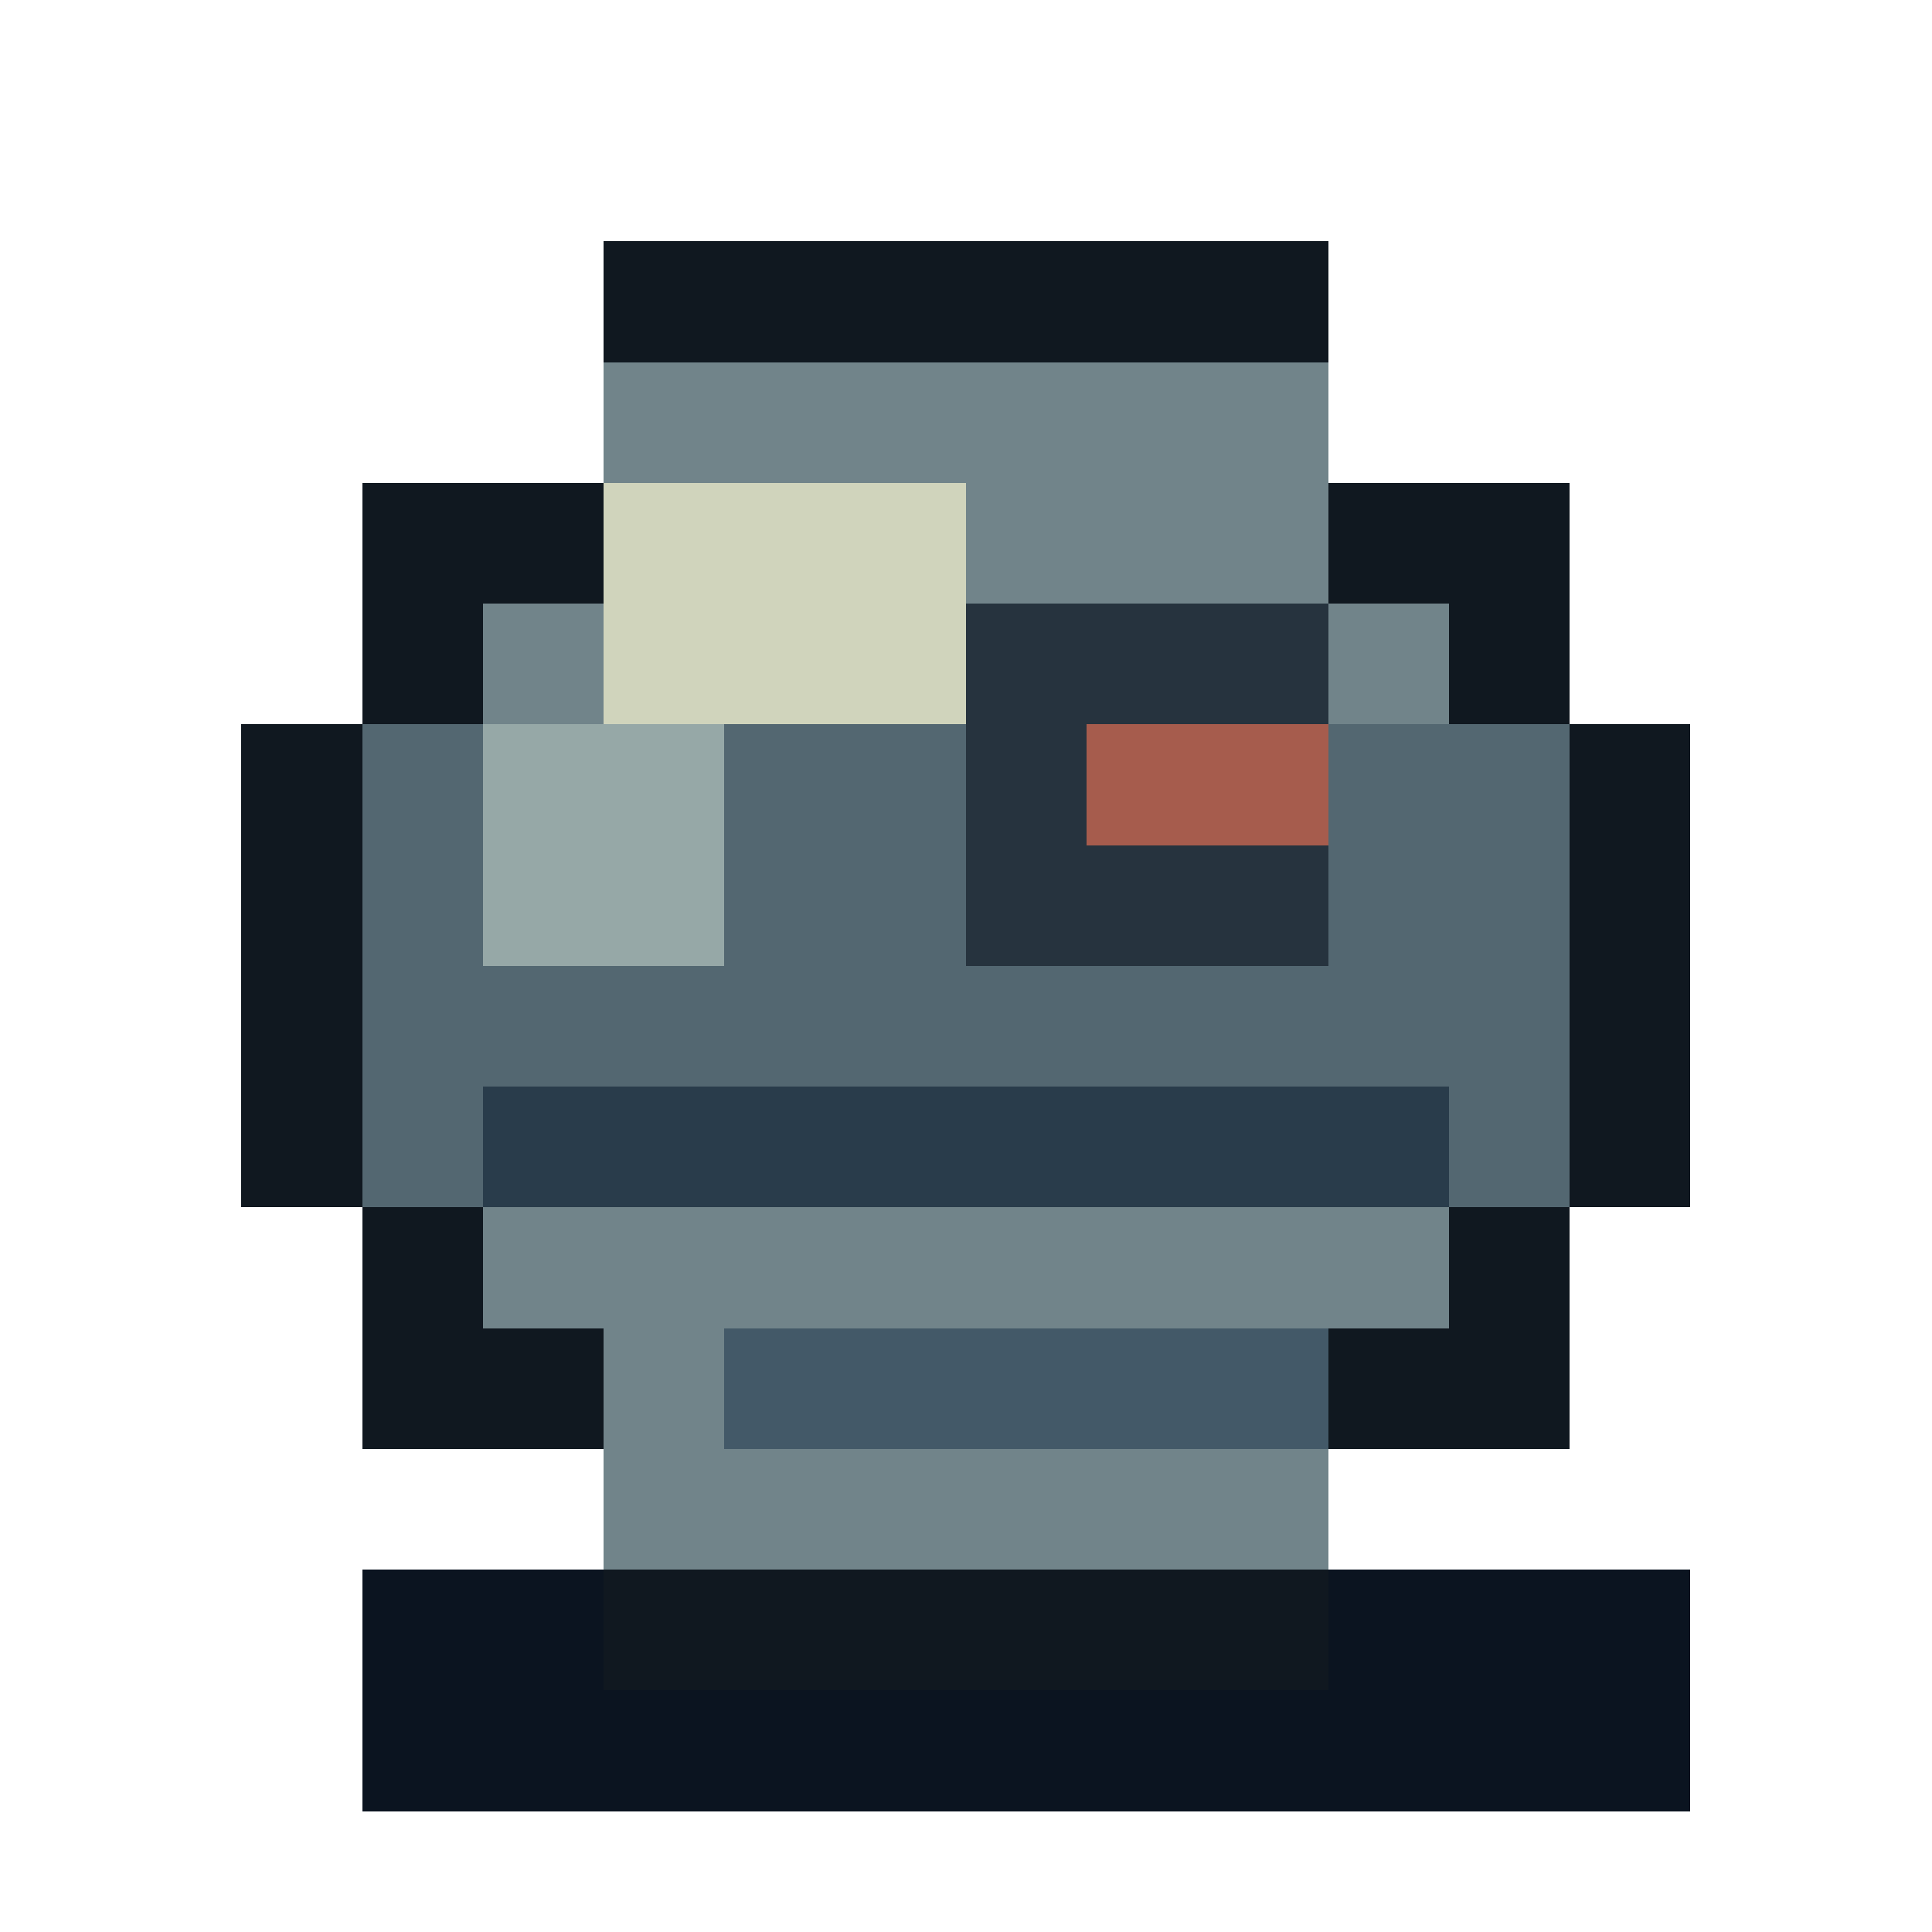
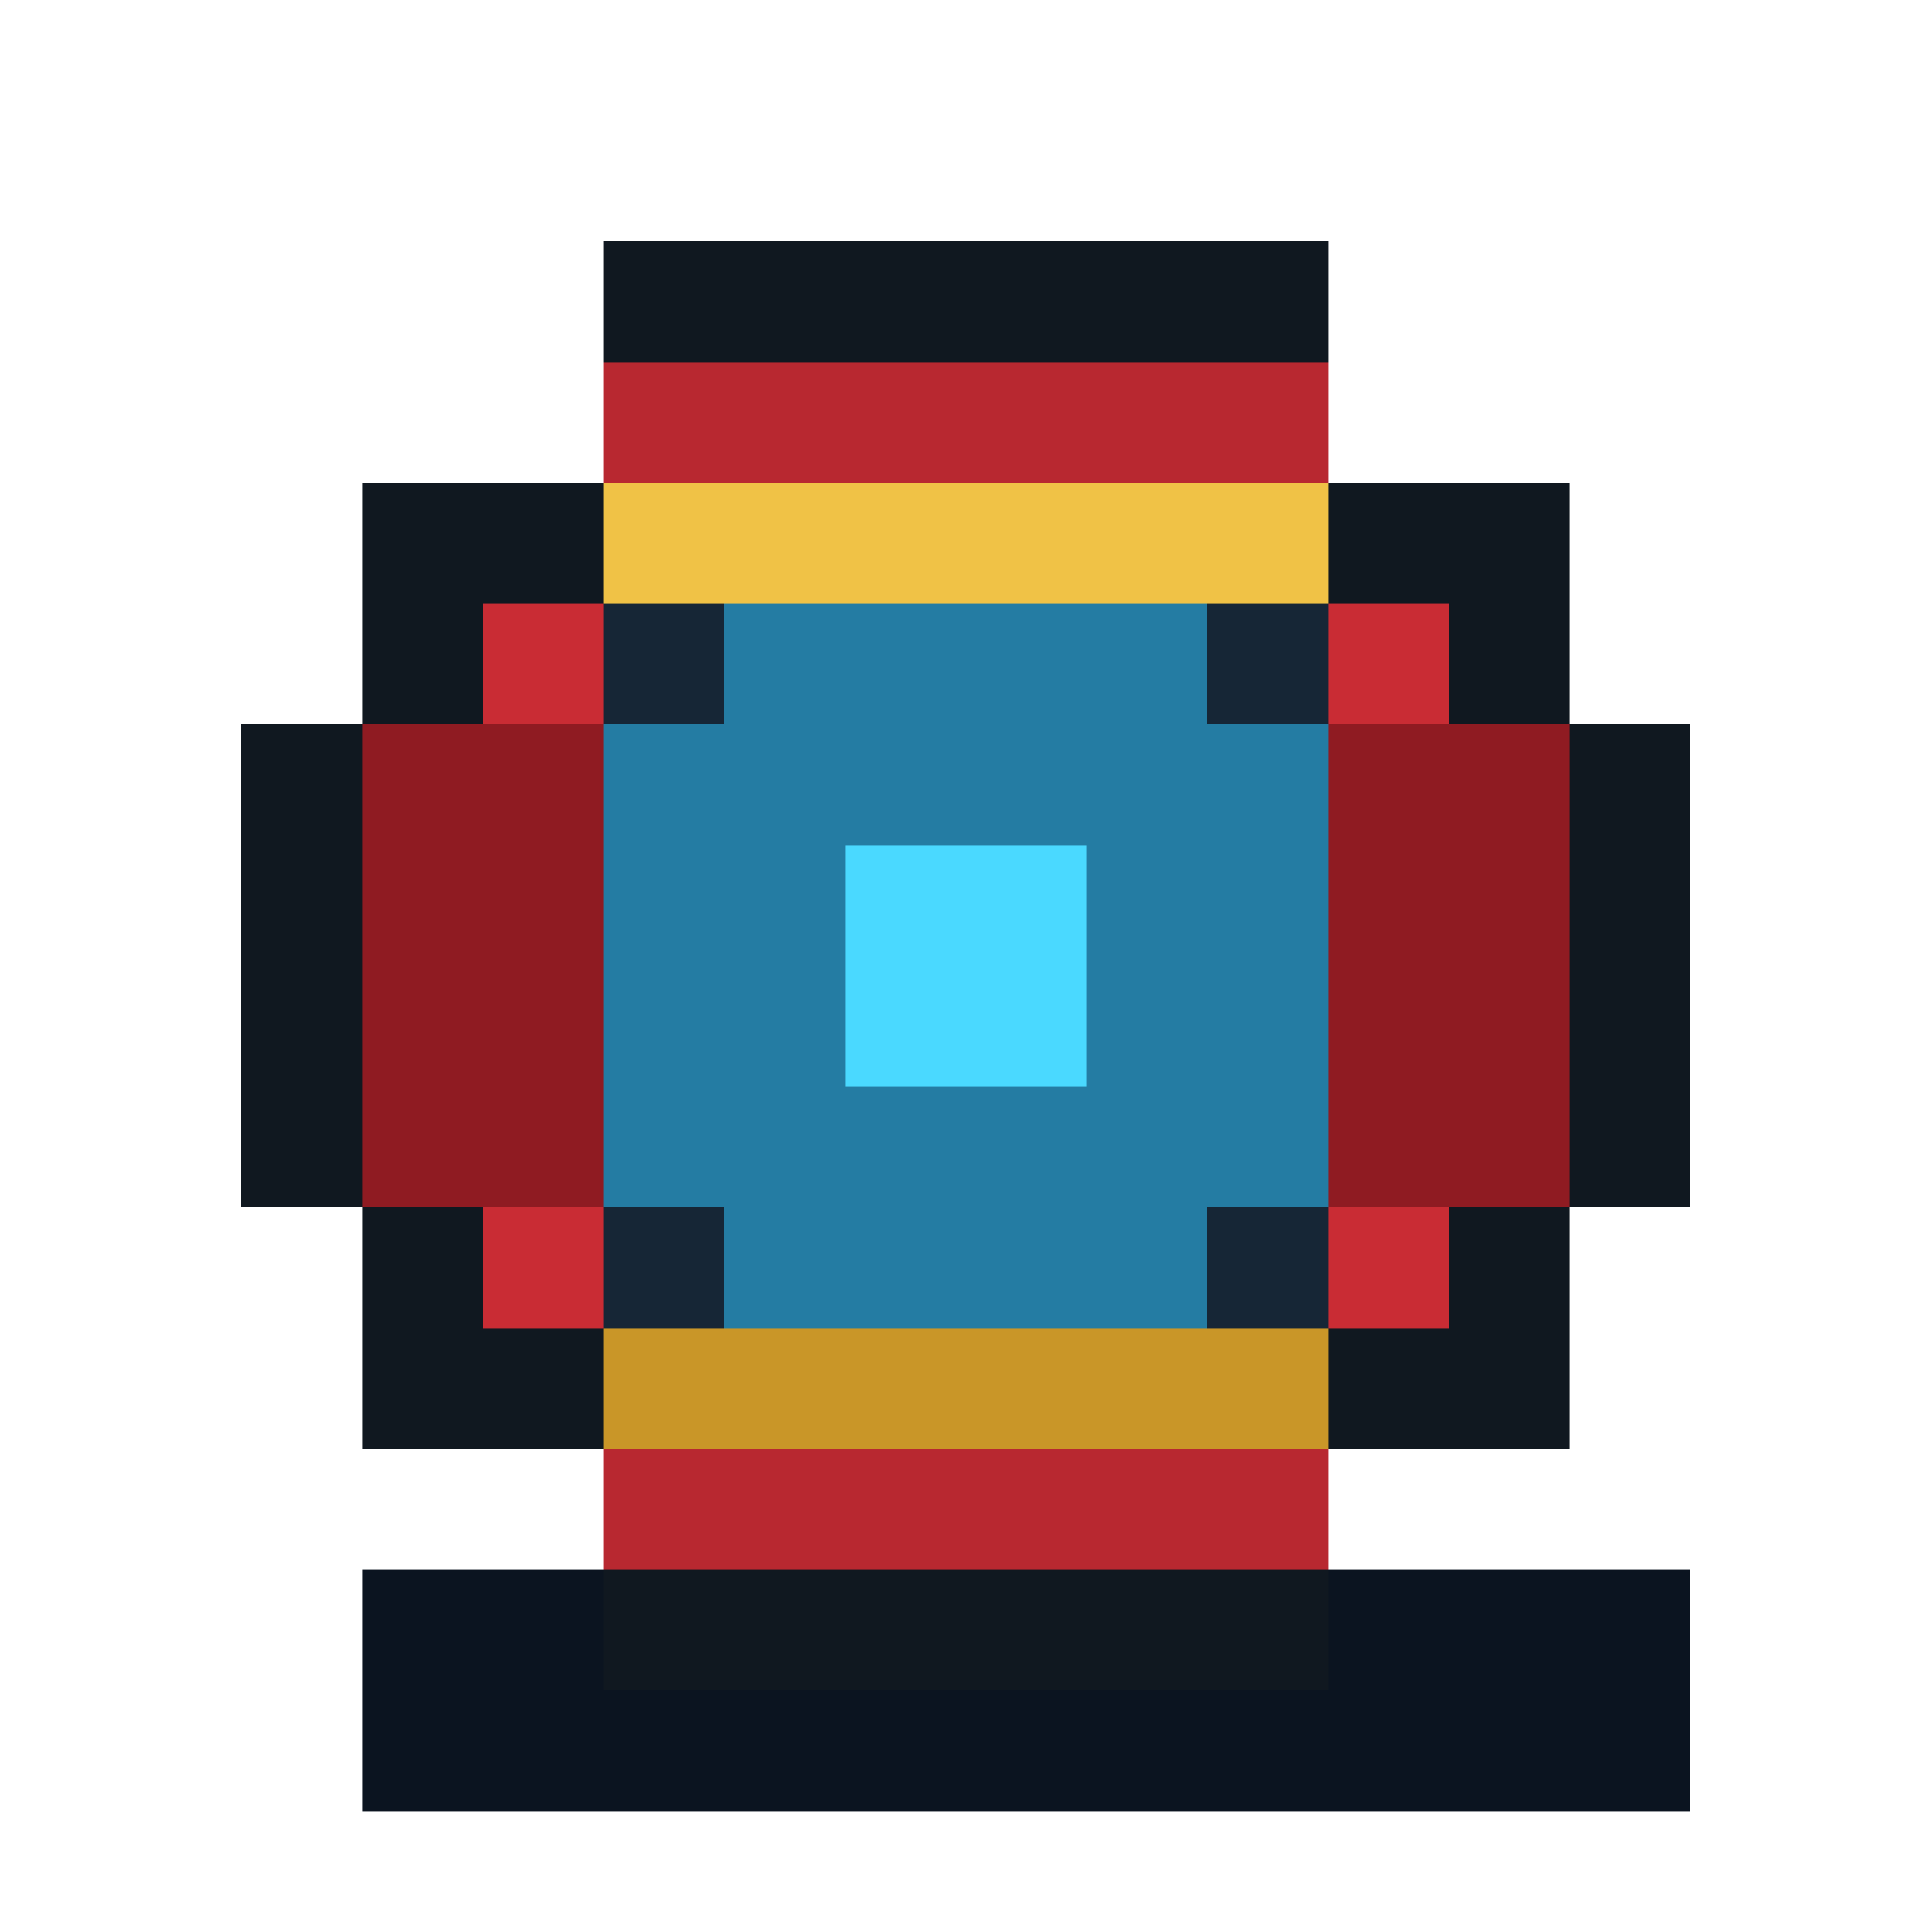
<svg xmlns="http://www.w3.org/2000/svg" viewBox="0 0 16 16" width="16" height="16" shape-rendering="crispEdges">
  <rect x="5" y="2" width="6" height="1" fill="#101820" />
-   <rect x="5" y="3" width="6" height="1" fill="#71848a" />
+   <rect x="5" y="3" width="6" height="1" fill="#b82830" />
  <rect x="3" y="4" width="2" height="1" fill="#101820" />
-   <rect x="5" y="4" width="3" height="1" fill="#d0d4bc" />
-   <rect x="8" y="4" width="3" height="1" fill="#71848a" />
+   <rect x="5" y="4" width="6" height="1" fill="#f0c246" />
  <rect x="11" y="4" width="2" height="1" fill="#101820" />
  <rect x="3" y="5" width="1" height="1" fill="#101820" />
-   <rect x="4" y="5" width="1" height="1" fill="#71848a" />
-   <rect x="5" y="5" width="3" height="1" fill="#d0d4bc" />
-   <rect x="8" y="5" width="3" height="1" fill="#26333e" />
-   <rect x="11" y="5" width="1" height="1" fill="#71848a" />
+   <rect x="4" y="5" width="1" height="1" fill="#c92c34" />
+   <rect x="5" y="5" width="1" height="1" fill="#162636" />
+   <rect x="6" y="5" width="4" height="1" fill="#247ca3" />
+   <rect x="10" y="5" width="1" height="1" fill="#162636" />
+   <rect x="11" y="5" width="1" height="1" fill="#c92c34" />
  <rect x="12" y="5" width="1" height="1" fill="#101820" />
  <rect x="2" y="6" width="1" height="1" fill="#101820" />
-   <rect x="3" y="6" width="1" height="1" fill="#536771" />
-   <rect x="4" y="6" width="2" height="1" fill="#96a8a7" />
-   <rect x="6" y="6" width="2" height="1" fill="#536771" />
-   <rect x="8" y="6" width="1" height="1" fill="#26333e" />
-   <rect x="9" y="6" width="2" height="1" fill="#a65c4d" />
-   <rect x="11" y="6" width="2" height="1" fill="#536771" />
+   <rect x="3" y="6" width="2" height="1" fill="#8f1b22" />
+   <rect x="5" y="6" width="6" height="1" fill="#247ca3" />
+   <rect x="11" y="6" width="2" height="1" fill="#8f1b22" />
  <rect x="13" y="6" width="1" height="1" fill="#101820" />
  <rect x="2" y="7" width="1" height="1" fill="#101820" />
-   <rect x="3" y="7" width="1" height="1" fill="#536771" />
-   <rect x="4" y="7" width="2" height="1" fill="#96a8a7" />
-   <rect x="6" y="7" width="2" height="1" fill="#536771" />
-   <rect x="8" y="7" width="3" height="1" fill="#26333e" />
-   <rect x="11" y="7" width="2" height="1" fill="#536771" />
+   <rect x="3" y="7" width="2" height="1" fill="#8f1b22" />
+   <rect x="5" y="7" width="2" height="1" fill="#247ca3" />
+   <rect x="7" y="7" width="2" height="1" fill="#4ad9ff" />
+   <rect x="9" y="7" width="2" height="1" fill="#247ca3" />
+   <rect x="11" y="7" width="2" height="1" fill="#8f1b22" />
  <rect x="13" y="7" width="1" height="1" fill="#101820" />
  <rect x="2" y="8" width="1" height="1" fill="#101820" />
-   <rect x="3" y="8" width="10" height="1" fill="#536771" />
+   <rect x="3" y="8" width="2" height="1" fill="#8f1b22" />
+   <rect x="5" y="8" width="2" height="1" fill="#247ca3" />
+   <rect x="7" y="8" width="2" height="1" fill="#4ad9ff" />
+   <rect x="9" y="8" width="2" height="1" fill="#247ca3" />
+   <rect x="11" y="8" width="2" height="1" fill="#8f1b22" />
  <rect x="13" y="8" width="1" height="1" fill="#101820" />
  <rect x="2" y="9" width="1" height="1" fill="#101820" />
-   <rect x="3" y="9" width="1" height="1" fill="#536771" />
-   <rect x="4" y="9" width="8" height="1" fill="#293c4b" />
-   <rect x="12" y="9" width="1" height="1" fill="#536771" />
+   <rect x="3" y="9" width="2" height="1" fill="#8f1b22" />
+   <rect x="5" y="9" width="6" height="1" fill="#247ca3" />
+   <rect x="11" y="9" width="2" height="1" fill="#8f1b22" />
  <rect x="13" y="9" width="1" height="1" fill="#101820" />
  <rect x="3" y="10" width="1" height="1" fill="#101820" />
-   <rect x="4" y="10" width="8" height="1" fill="#71848a" />
+   <rect x="4" y="10" width="1" height="1" fill="#c92c34" />
+   <rect x="5" y="10" width="1" height="1" fill="#162636" />
+   <rect x="6" y="10" width="4" height="1" fill="#247ca3" />
+   <rect x="10" y="10" width="1" height="1" fill="#162636" />
+   <rect x="11" y="10" width="1" height="1" fill="#c92c34" />
  <rect x="12" y="10" width="1" height="1" fill="#101820" />
  <rect x="3" y="11" width="2" height="1" fill="#101820" />
-   <rect x="5" y="11" width="1" height="1" fill="#71848a" />
-   <rect x="6" y="11" width="5" height="1" fill="#435968" />
+   <rect x="5" y="11" width="6" height="1" fill="#c99628" />
  <rect x="11" y="11" width="2" height="1" fill="#101820" />
-   <rect x="5" y="12" width="6" height="1" fill="#71848a" />
+   <rect x="5" y="12" width="6" height="1" fill="#b82830" />
  <rect x="3" y="13" width="2" height="1" fill="#0b1420" />
  <rect x="5" y="13" width="6" height="1" fill="#101820" />
  <rect x="11" y="13" width="3" height="1" fill="#0b1420" />
  <rect x="3" y="14" width="11" height="1" fill="#0b1420" />
</svg>
